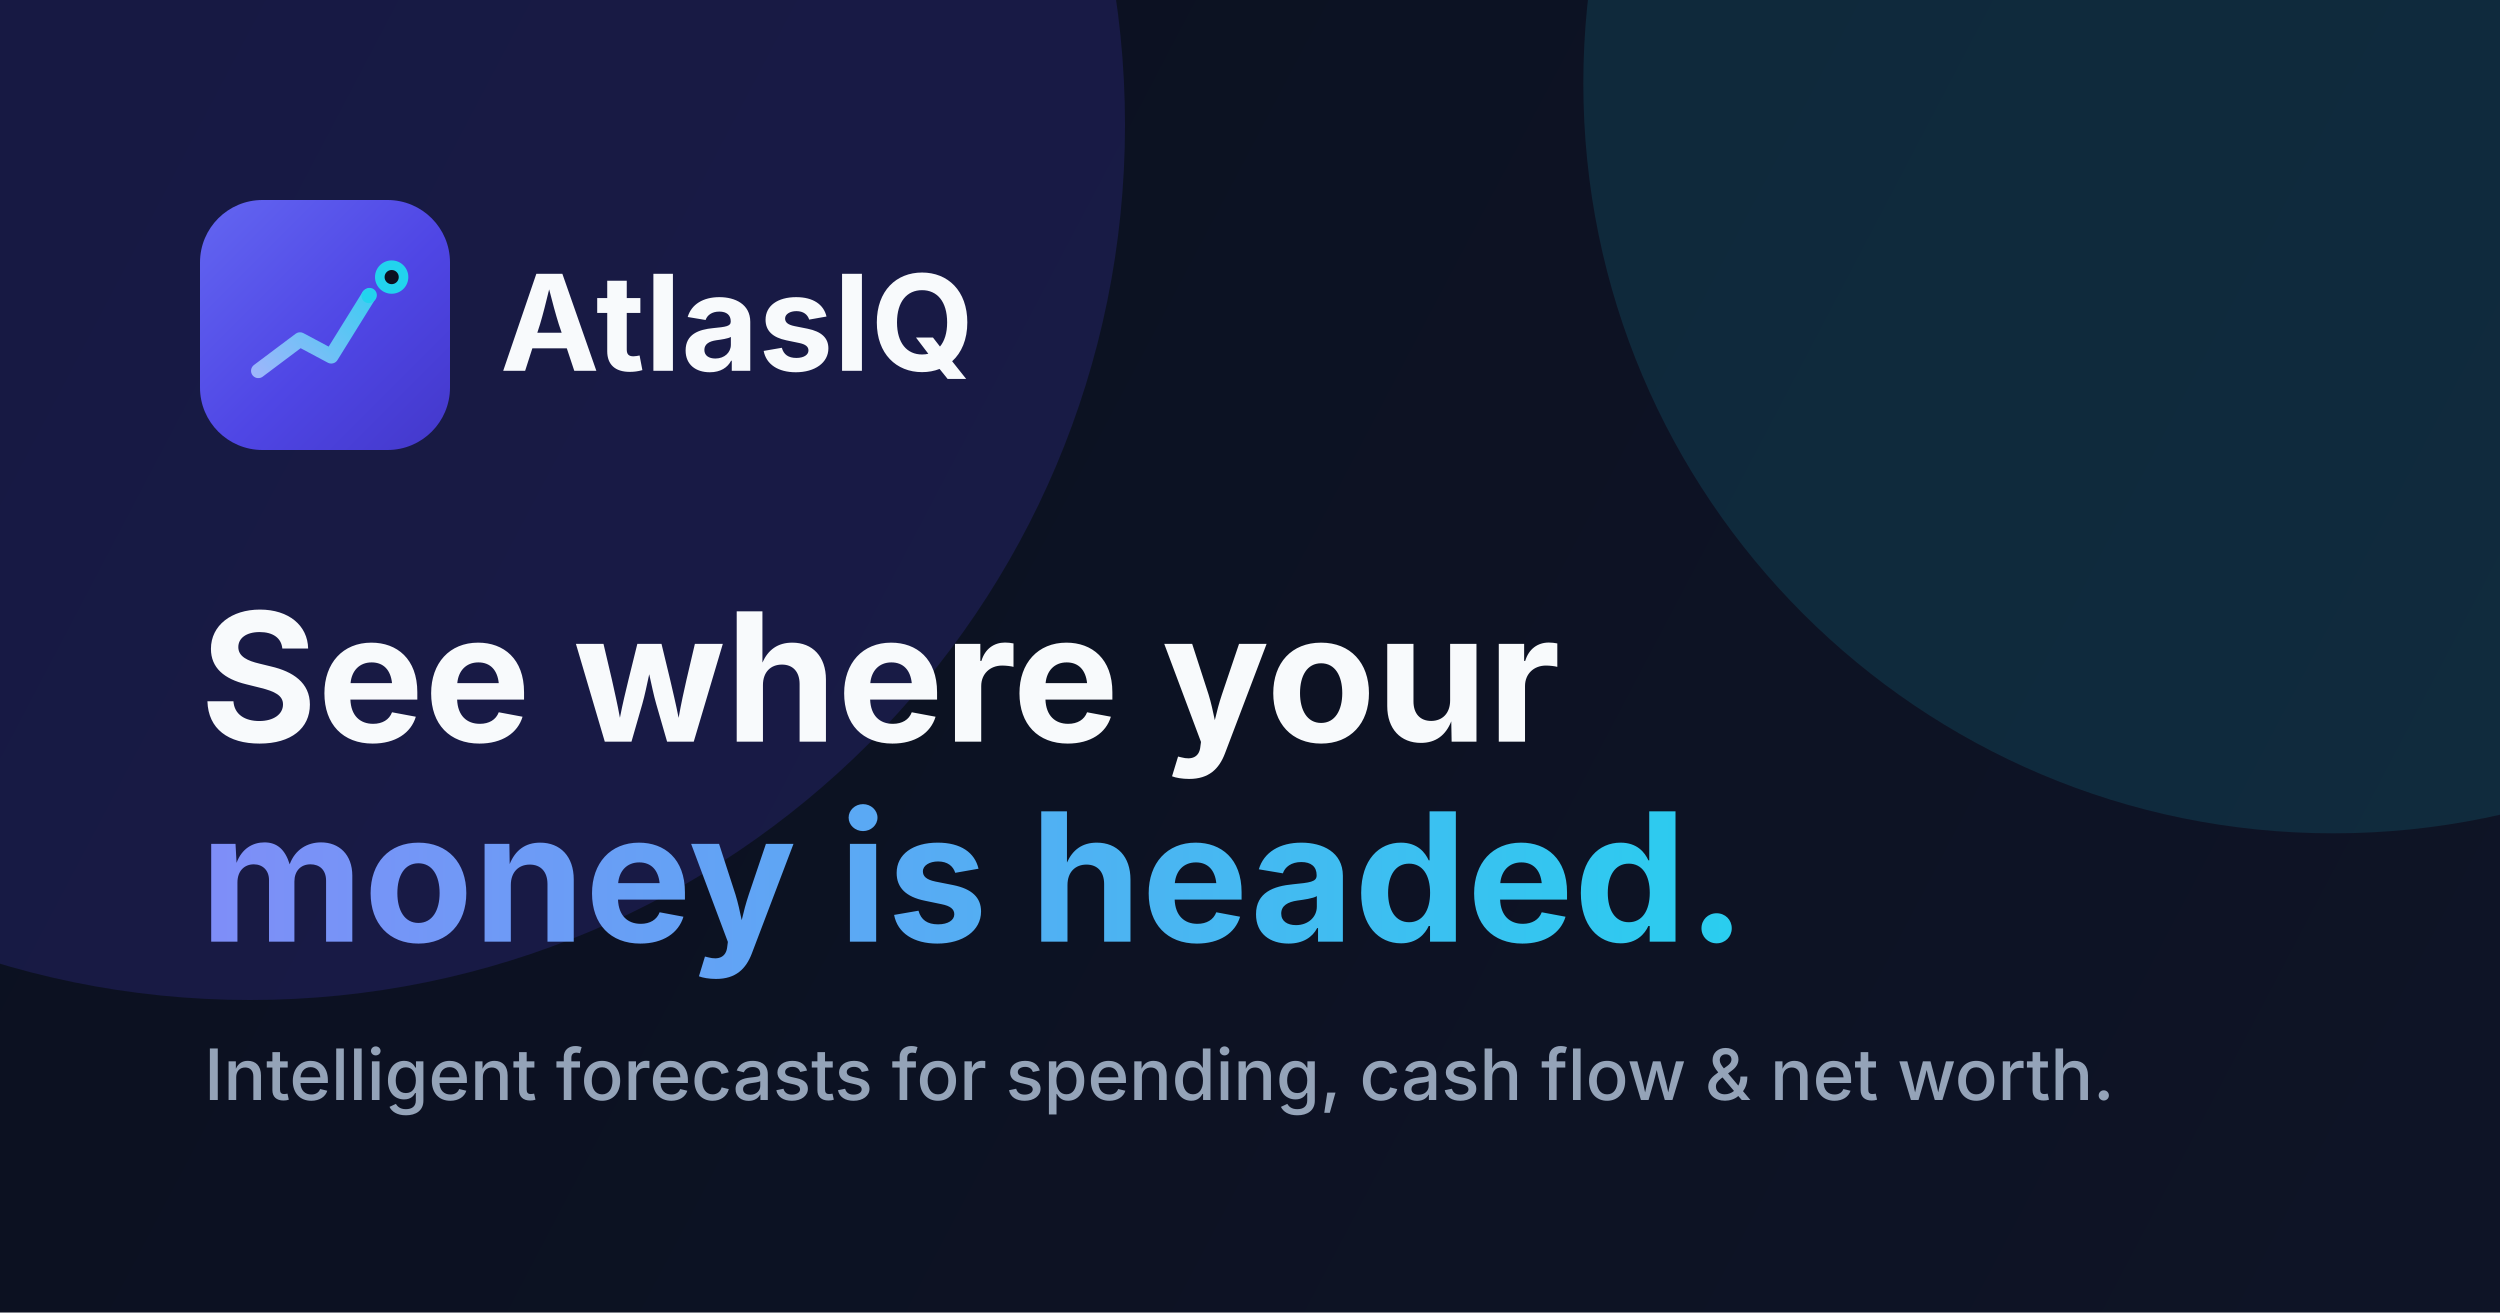
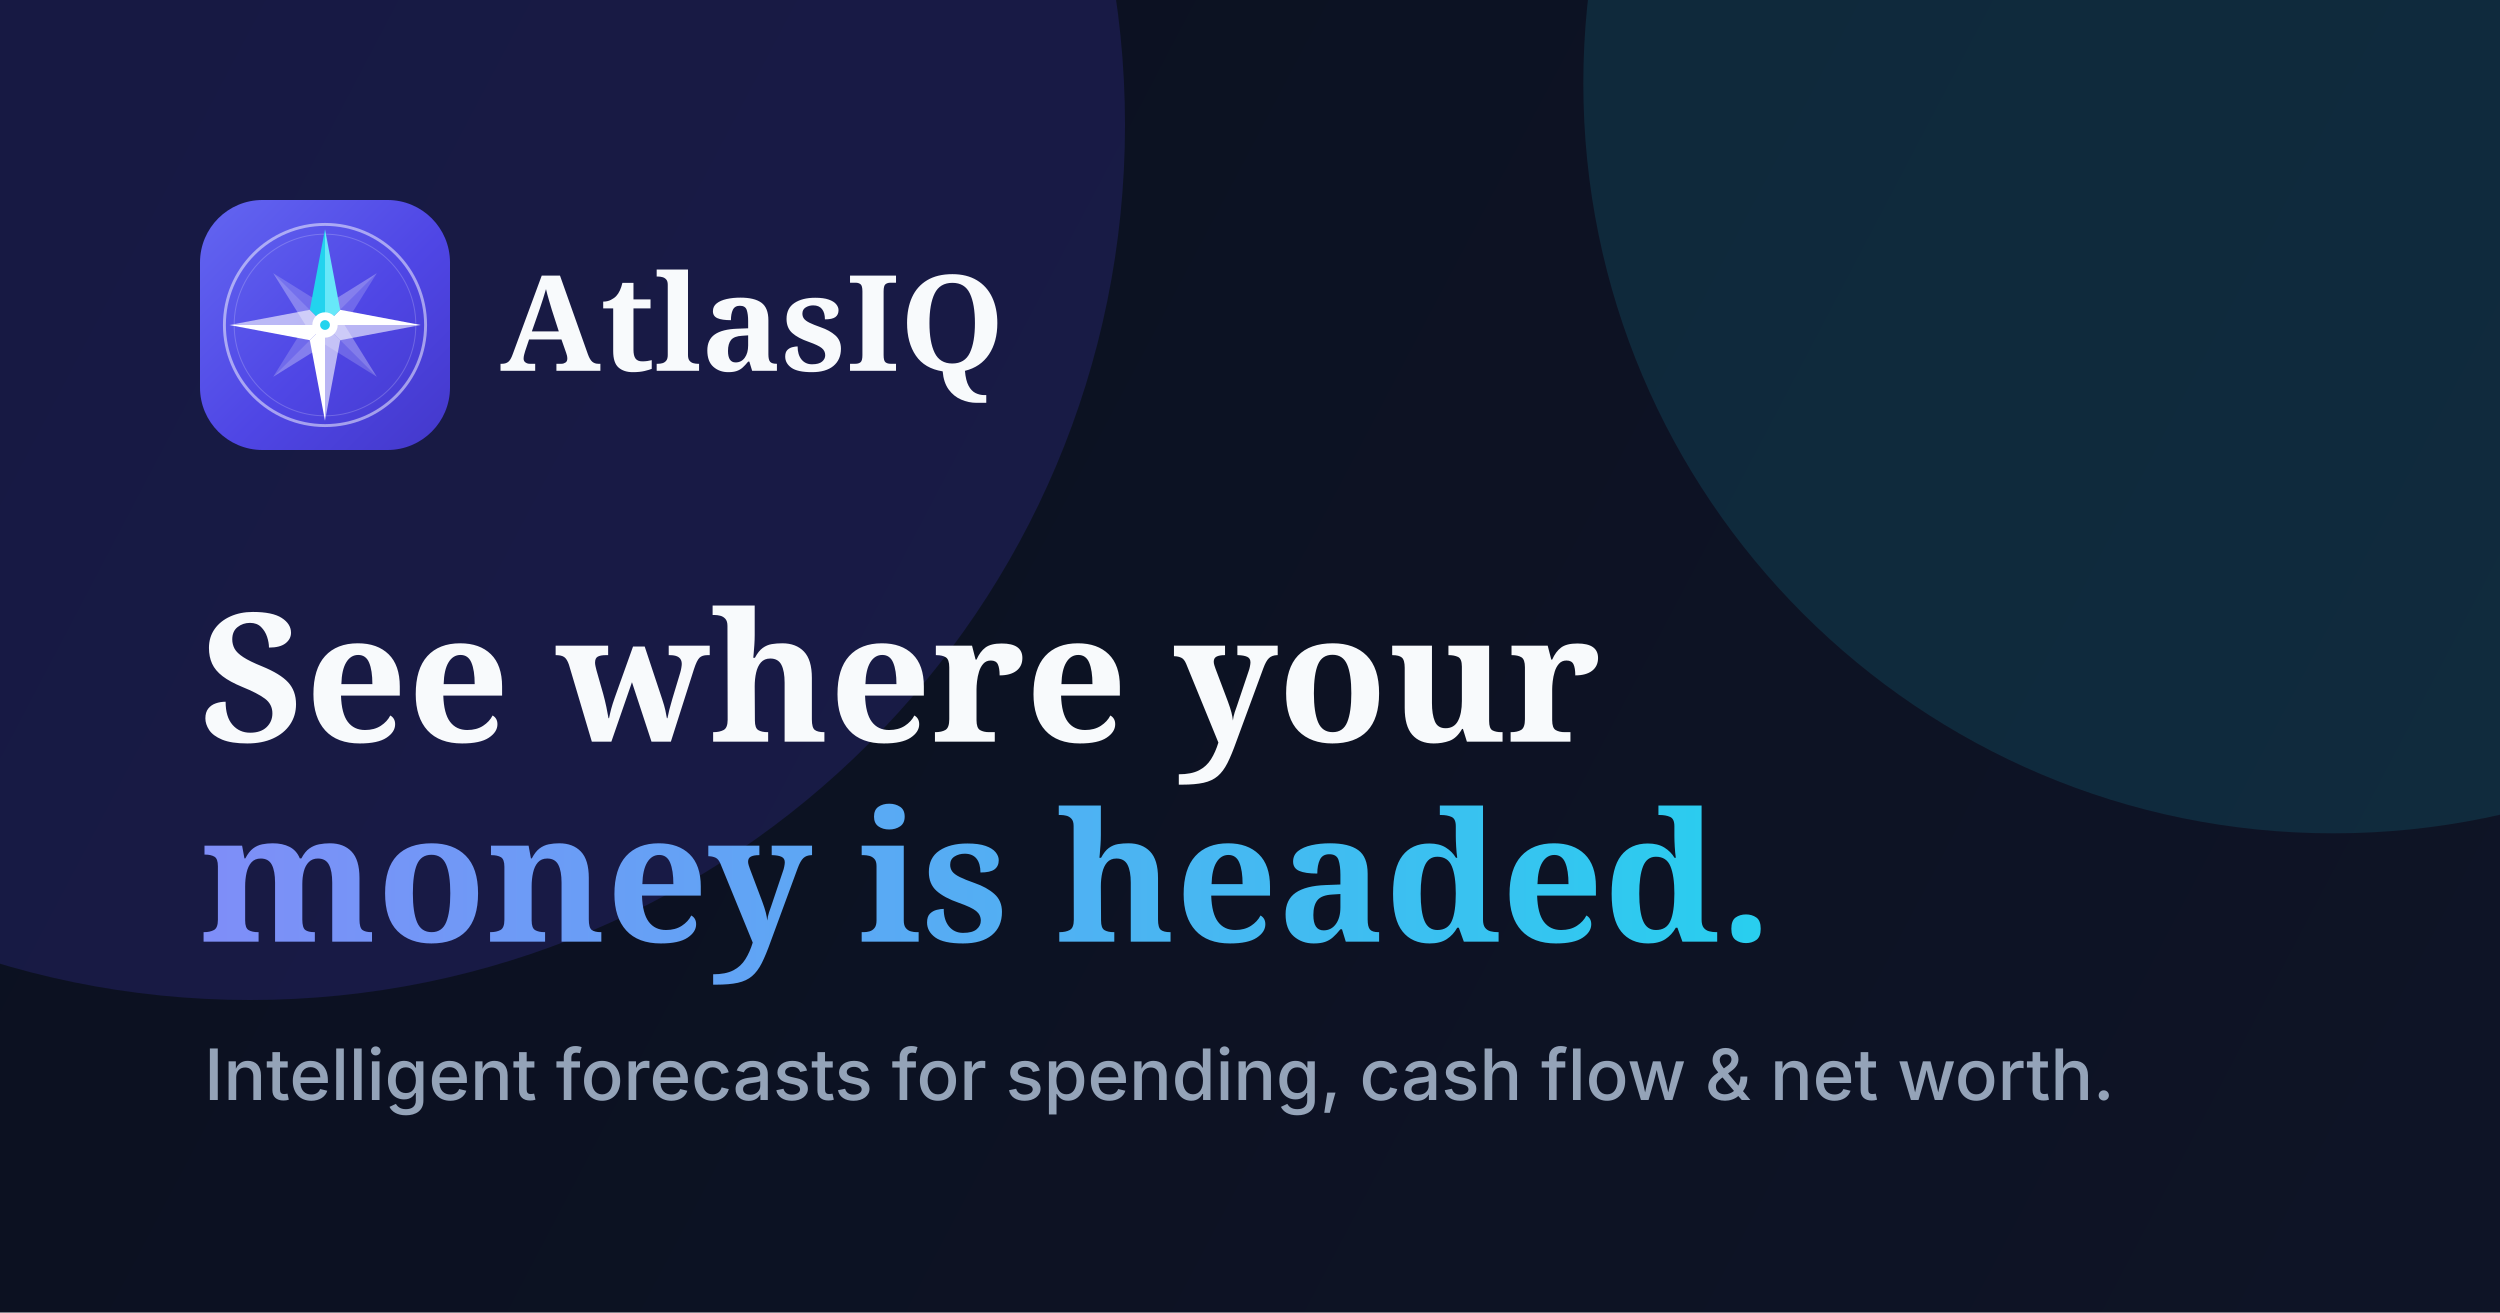
<svg xmlns="http://www.w3.org/2000/svg" width="1200" height="630" viewBox="0 0 1200 630" fill="none" role="img" aria-label="AtlasIQ — See where your money is headed.">
  <defs>
    <linearGradient id="bg" x1="0" y1="0" x2="1200" y2="630" gradientUnits="userSpaceOnUse">
      <stop stop-color="#0B1020" />
      <stop offset="1" stop-color="#0E1426" />
    </linearGradient>
    <linearGradient id="tile" x1="0" y1="0" x2="120" y2="120" gradientUnits="userSpaceOnUse">
      <stop stop-color="#6366F1" />
      <stop offset="0.55" stop-color="#4F46E5" />
      <stop offset="1" stop-color="#4338CA" />
    </linearGradient>
-     <linearGradient id="line" x1="28" y1="94" x2="98" y2="32" gradientUnits="userSpaceOnUse">
-       <stop stop-color="#A5B4FC" />
-       <stop offset="1" stop-color="#22D3EE" />
-     </linearGradient>
    <linearGradient id="textTeal" x1="80" y1="0" x2="900" y2="0" gradientUnits="userSpaceOnUse">
      <stop stop-color="#818CF8" />
      <stop offset="1" stop-color="#22D3EE" />
    </linearGradient>
  </defs>
  <rect width="1200" height="630" fill="url(#bg)" />
  <circle cx="120" cy="60" r="420" fill="#4F46E5" fill-opacity="0.18" />
  <circle cx="1120" cy="40" r="360" fill="#22D3EE" fill-opacity="0.12" />
  <g transform="translate(96, 96)">
    <rect width="120" height="120" rx="30" fill="url(#tile)" />
-     <path d="M28 82 L48 67 L63 75 L81 46" stroke="url(#line)" stroke-width="7" stroke-linecap="round" stroke-linejoin="round" fill="none" />
-     <path d="M81 46 L92 37" stroke="#22D3EE" stroke-width="7" stroke-linecap="round" stroke-linejoin="round" stroke-dasharray="0.5 11" fill="none" />
-     <circle cx="92" cy="37" r="8" fill="#22D3EE" />
-     <circle cx="92" cy="37" r="3.4" fill="#0B1020" />
+     <g transform="scale(0.234375)">
+       <circle cx="256" cy="256" r="206" fill="none" stroke="#FFFFFF" stroke-opacity="0.5" stroke-width="6" />
+       <circle cx="256" cy="256" r="186" fill="none" stroke="#FFFFFF" stroke-opacity="0.2" stroke-width="2" />
+       <path d="M362.1 149.9 L256 216 L256 256 Z" fill="#FFFFFF" fill-opacity="0.30" />
+       <path d="M362.1 149.9 L256 256 L296 256 Z" fill="#FFFFFF" fill-opacity="0.18" />
+       <path d="M362.1 362.1 L296 256 L256 256 Z" fill="#FFFFFF" fill-opacity="0.30" />
+       <path d="M362.1 362.1 L256 256 L256 296 Z" fill="#FFFFFF" fill-opacity="0.18" />
+       <path d="M149.9 362.1 L256 296 L256 256 Z" fill="#FFFFFF" fill-opacity="0.30" />
+       <path d="M149.9 362.1 L256 256 L216 256 Z" fill="#FFFFFF" fill-opacity="0.18" />
+       <path d="M149.9 149.9 L216 256 L256 256 Z" fill="#FFFFFF" fill-opacity="0.30" />
+       <path d="M149.9 149.9 L256 256 L256 216 Z" fill="#FFFFFF" fill-opacity="0.18" />
+       <path d="M452 256 L287.1 224.9 L256 256 Z" fill="#FFFFFF" />
+       <path d="M452 256 L256 256 L287.1 287.1 Z" fill="#FFFFFF" fill-opacity="0.6" />
+       <path d="M256 452 L256 256 L224.9 287.1 Z" fill="#FFFFFF" />
+       <path d="M256 452 L287.1 287.1 L256 256 Z" fill="#FFFFFF" fill-opacity="0.6" />
+       <path d="M60 256 L224.9 287.1 L256 256 Z" fill="#FFFFFF" />
+       <path d="M60 256 L256 256 L224.9 224.9 Z" fill="#FFFFFF" fill-opacity="0.6" />
+       <path d="M256 60 L256 256 L287.1 224.9 Z" fill="#67E8F9" />
+       <path d="M256 60 L224.9 224.9 L256 256 Z" fill="#22D3EE" />
+       <circle cx="256" cy="256" r="26" fill="#FFFFFF" />
+       <circle cx="256" cy="256" r="10" fill="#22D3EE" />
+     </g>
  </g>
-   <text x="240" y="178" font-family="Space Grotesk, Inter, sans-serif" font-size="64" font-weight="700" fill="#F8FAFC">AtlasIQ</text>
-   <text x="96" y="356" font-family="Space Grotesk, Inter, sans-serif" font-size="86" font-weight="700" fill="#F8FAFC">See where your</text>
-   <text x="96" y="452" font-family="Space Grotesk, Inter, sans-serif" font-size="86" font-weight="700" fill="url(#textTeal)">money is headed.</text>
+   <text x="240" y="178" font-family="'IBM Plex Serif', Georgia, serif" font-size="64" font-weight="700" fill="#F8FAFC">AtlasIQ</text>
+   <text x="96" y="356" font-family="'IBM Plex Serif', Georgia, serif" font-size="86" font-weight="700" fill="#F8FAFC">See where your</text>
+   <text x="96" y="452" font-family="'IBM Plex Serif', Georgia, serif" font-size="86" font-weight="700" fill="url(#textTeal)">money is headed.</text>
  <text x="98" y="528" font-family="Inter, sans-serif" font-size="34" font-weight="500" fill="#94A3B8">Intelligent forecasts for spending, cash flow &amp; net worth.</text>
</svg>
